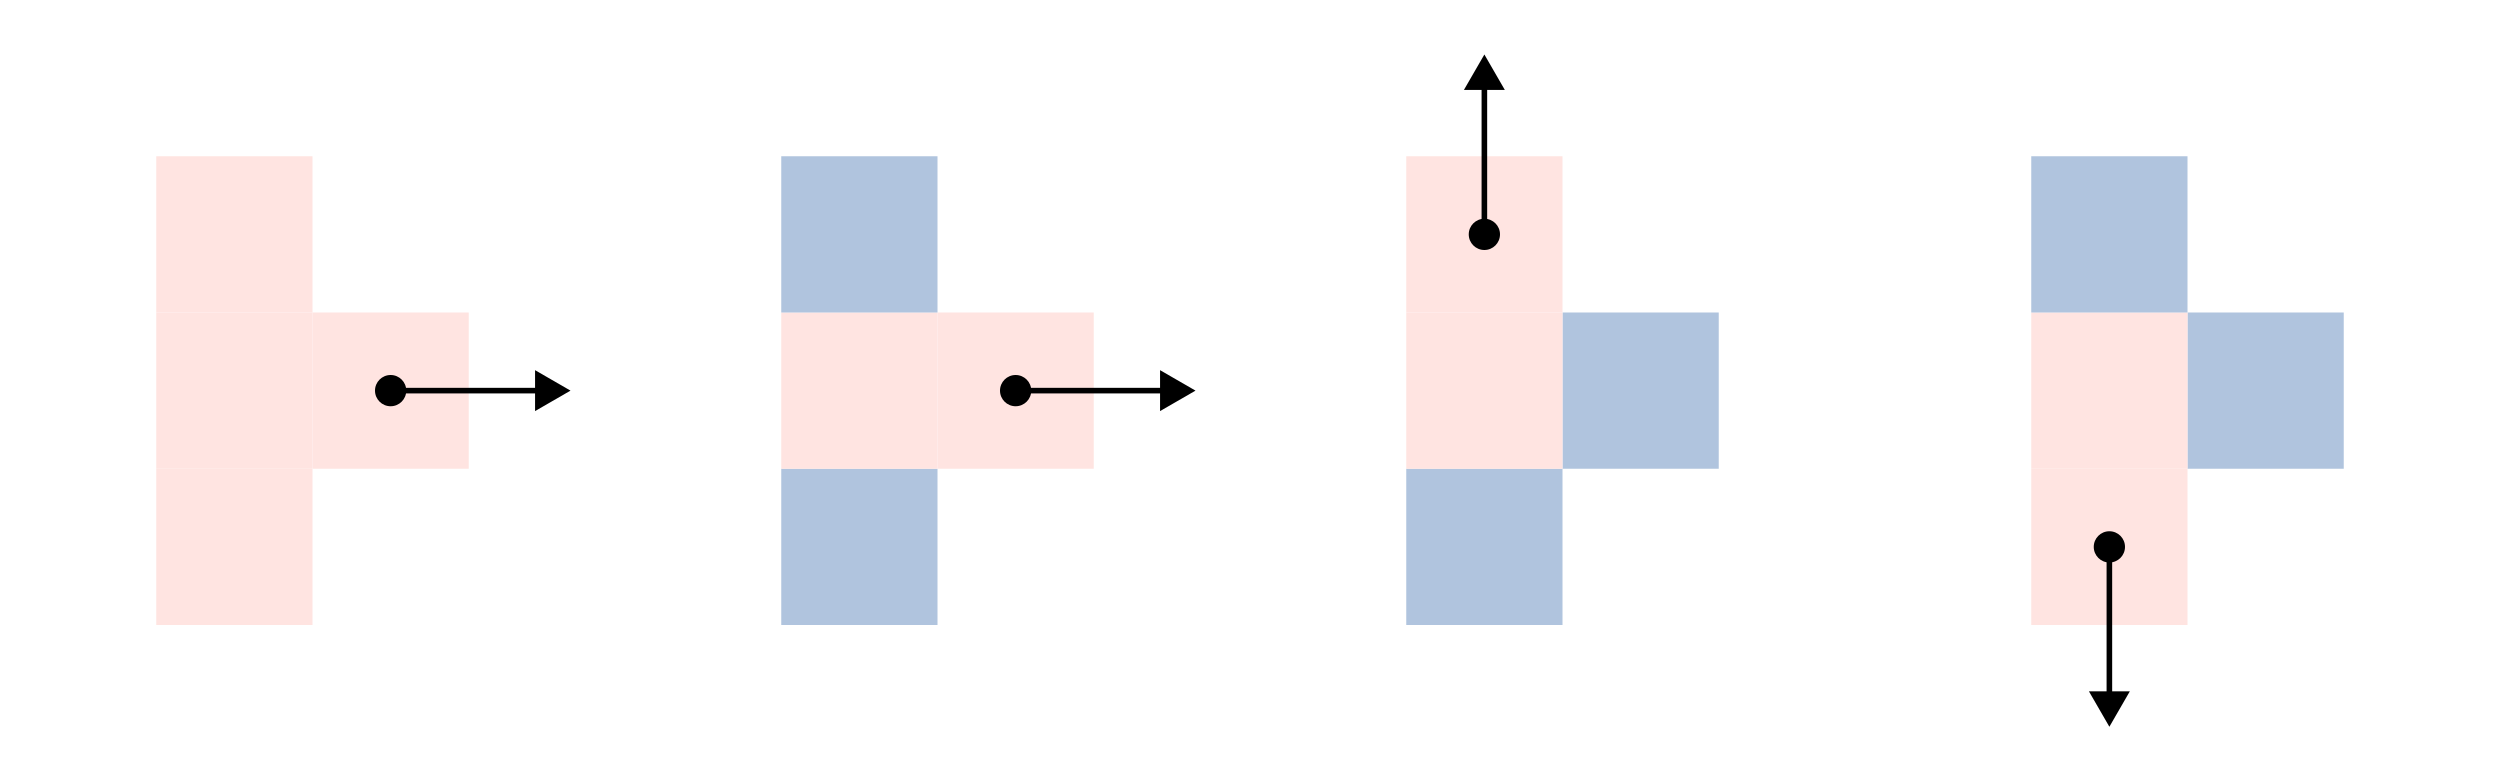
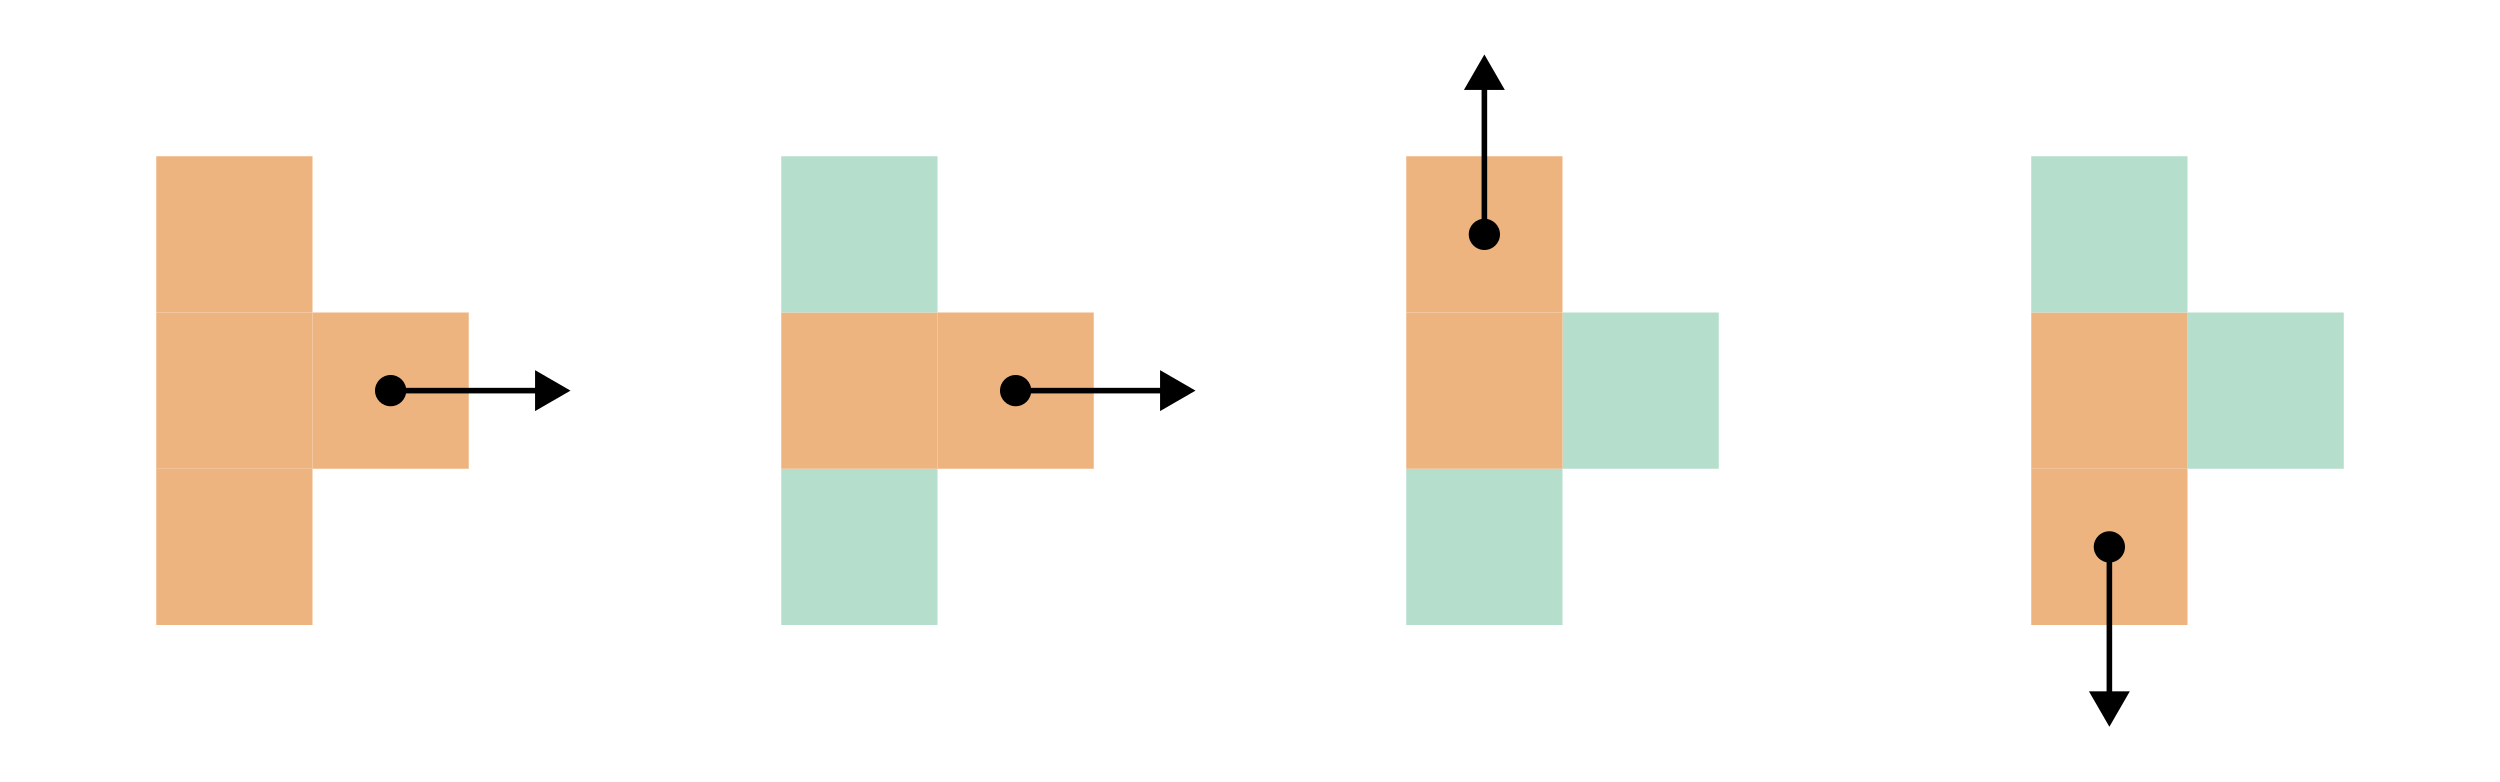
<svg xmlns="http://www.w3.org/2000/svg" viewBox="0.0 0.0 1280.0 400.0" height="400" font-size="1" stroke-opacity="1" width="1280" stroke="rgb(0,0,0)" version="1.1">
  <defs />
-   <g stroke-linecap="butt" fill="rgb(255,228,225)" stroke-miterlimit="10.0" stroke-width="0.0" fill-opacity="1.0" stroke-opacity="1.0" stroke-linejoin="miter" stroke="rgb(0,0,0)">
+   <g stroke-linecap="butt" fill="rgb(238,180,128)" stroke-miterlimit="10.0" stroke-width="0.0" fill-opacity="1.0" stroke-opacity="1.0" stroke-linejoin="miter" stroke="rgb(0,0,0)">
    <path d="M 1120,320 l -0,-80 h -80 l -0,80 Z" />
  </g>
  <g stroke-linecap="butt" fill="rgb(0,0,0)" stroke-miterlimit="10.0" stroke-width="0.0" fill-opacity="1.0" stroke-opacity="1.0" stroke-linejoin="miter" stroke="rgb(0,0,0)">
    <path d="M 1088,280 c 0,-4.418 -3.582,-8 -8 -8c -4.418,-0 -8,3.582 -8 8c -0,4.418 3.582,8 8 8c 4.418,0 8,-3.582 8 -8Z" />
  </g>
-   <g stroke-linecap="butt" fill="rgb(176,196,222)" stroke-miterlimit="10.0" stroke-width="0.0" fill-opacity="1.0" stroke-opacity="1.0" stroke-linejoin="miter" stroke="rgb(0,0,0)">
+   <g stroke-linecap="butt" fill="rgb(181,222,204)" stroke-miterlimit="10.0" stroke-width="0.0" fill-opacity="1.0" stroke-opacity="1.0" stroke-linejoin="miter" stroke="rgb(0,0,0)">
    <path d="M 1200,240 l -0,-80 h -80 l -0,80 Z" />
  </g>
-   <g stroke-linecap="butt" fill="rgb(255,228,225)" stroke-miterlimit="10.0" stroke-width="0.0" fill-opacity="1.0" stroke-opacity="1.0" stroke-linejoin="miter" stroke="rgb(0,0,0)">
+   <g stroke-linecap="butt" fill="rgb(238,180,128)" stroke-miterlimit="10.0" stroke-width="0.0" fill-opacity="1.0" stroke-opacity="1.0" stroke-linejoin="miter" stroke="rgb(0,0,0)">
    <path d="M 1120,240 l -0,-80 h -80 l -0,80 Z" />
  </g>
-   <g stroke-linecap="butt" fill="rgb(176,196,222)" stroke-miterlimit="10.0" stroke-width="0.0" fill-opacity="1.0" stroke-opacity="1.0" stroke-linejoin="miter" stroke="rgb(0,0,0)">
+   <g stroke-linecap="butt" fill="rgb(181,222,204)" stroke-miterlimit="10.0" stroke-width="0.0" fill-opacity="1.0" stroke-opacity="1.0" stroke-linejoin="miter" stroke="rgb(0,0,0)">
    <path d="M 1120,160 l -0,-80 h -80 l -0,80 Z" />
  </g>
  <g stroke-linecap="butt" fill="rgb(0,0,0)" stroke-miterlimit="10.0" stroke-width="2.862" fill-opacity="1.0" stroke-opacity="1.0" stroke-linejoin="miter" stroke="rgb(0,0,0)">
    <path d="M 1072,355.381 l 8,13.856 l 8,-13.856 Z" />
  </g>
  <g stroke-linecap="butt" fill="rgb(0,0,0)" stroke-miterlimit="10.0" stroke-width="2.862" fill-opacity="0.0" stroke-opacity="1.0" stroke-linejoin="miter" stroke="rgb(0,0,0)">
    <path d="M 1080,280 l -0,80 " />
  </g>
-   <g stroke-linecap="butt" fill="rgb(176,196,222)" stroke-miterlimit="10.0" stroke-width="0.0" fill-opacity="1.0" stroke-opacity="1.0" stroke-linejoin="miter" stroke="rgb(0,0,0)">
+   <g stroke-linecap="butt" fill="rgb(181,222,204)" stroke-miterlimit="10.0" stroke-width="0.0" fill-opacity="1.0" stroke-opacity="1.0" stroke-linejoin="miter" stroke="rgb(0,0,0)">
    <path d="M 800,320 l -0,-80 h -80 l -0,80 Z" />
  </g>
-   <g stroke-linecap="butt" fill="rgb(176,196,222)" stroke-miterlimit="10.0" stroke-width="0.0" fill-opacity="1.0" stroke-opacity="1.0" stroke-linejoin="miter" stroke="rgb(0,0,0)">
+   <g stroke-linecap="butt" fill="rgb(181,222,204)" stroke-miterlimit="10.0" stroke-width="0.0" fill-opacity="1.0" stroke-opacity="1.0" stroke-linejoin="miter" stroke="rgb(0,0,0)">
    <path d="M 880,240 l -0,-80 h -80 l -0,80 Z" />
  </g>
-   <g stroke-linecap="butt" fill="rgb(255,228,225)" stroke-miterlimit="10.0" stroke-width="0.0" fill-opacity="1.0" stroke-opacity="1.0" stroke-linejoin="miter" stroke="rgb(0,0,0)">
+   <g stroke-linecap="butt" fill="rgb(238,180,128)" stroke-miterlimit="10.0" stroke-width="0.0" fill-opacity="1.0" stroke-opacity="1.0" stroke-linejoin="miter" stroke="rgb(0,0,0)">
    <path d="M 800,240 l -0,-80 h -80 l -0,80 Z" />
  </g>
-   <g stroke-linecap="butt" fill="rgb(255,228,225)" stroke-miterlimit="10.0" stroke-width="0.0" fill-opacity="1.0" stroke-opacity="1.0" stroke-linejoin="miter" stroke="rgb(0,0,0)">
+   <g stroke-linecap="butt" fill="rgb(238,180,128)" stroke-miterlimit="10.0" stroke-width="0.0" fill-opacity="1.0" stroke-opacity="1.0" stroke-linejoin="miter" stroke="rgb(0,0,0)">
    <path d="M 800,160 l -0,-80 h -80 l -0,80 Z" />
  </g>
  <g stroke-linecap="butt" fill="rgb(0,0,0)" stroke-miterlimit="10.0" stroke-width="0.0" fill-opacity="1.0" stroke-opacity="1.0" stroke-linejoin="miter" stroke="rgb(0,0,0)">
    <path d="M 768,120 c 0,-4.418 -3.582,-8 -8 -8c -4.418,-0 -8,3.582 -8 8c -0,4.418 3.582,8 8 8c 4.418,0 8,-3.582 8 -8Z" />
  </g>
  <g stroke-linecap="butt" fill="rgb(0,0,0)" stroke-miterlimit="10.0" stroke-width="2.862" fill-opacity="1.0" stroke-opacity="1.0" stroke-linejoin="miter" stroke="rgb(0,0,0)">
    <path d="M 768,44.619 l -8,-13.856 l -8,13.856 Z" />
  </g>
  <g stroke-linecap="butt" fill="rgb(0,0,0)" stroke-miterlimit="10.0" stroke-width="2.862" fill-opacity="0.0" stroke-opacity="1.0" stroke-linejoin="miter" stroke="rgb(0,0,0)">
    <path d="M 760,120 v -80 " />
  </g>
-   <g stroke-linecap="butt" fill="rgb(176,196,222)" stroke-miterlimit="10.0" stroke-width="0.0" fill-opacity="1.0" stroke-opacity="1.0" stroke-linejoin="miter" stroke="rgb(0,0,0)">
+   <g stroke-linecap="butt" fill="rgb(181,222,204)" stroke-miterlimit="10.0" stroke-width="0.0" fill-opacity="1.0" stroke-opacity="1.0" stroke-linejoin="miter" stroke="rgb(0,0,0)">
    <path d="M 480,320 l -0,-80 h -80 l -0,80 Z" />
  </g>
-   <g stroke-linecap="butt" fill="rgb(255,228,225)" stroke-miterlimit="10.0" stroke-width="0.0" fill-opacity="1.0" stroke-opacity="1.0" stroke-linejoin="miter" stroke="rgb(0,0,0)">
+   <g stroke-linecap="butt" fill="rgb(238,180,128)" stroke-miterlimit="10.0" stroke-width="0.0" fill-opacity="1.0" stroke-opacity="1.0" stroke-linejoin="miter" stroke="rgb(0,0,0)">
    <path d="M 560,240 l -0,-80 h -80 l -0,80 Z" />
  </g>
  <g stroke-linecap="butt" fill="rgb(0,0,0)" stroke-miterlimit="10.0" stroke-width="0.0" fill-opacity="1.0" stroke-opacity="1.0" stroke-linejoin="miter" stroke="rgb(0,0,0)">
    <path d="M 528,200 c 0,-4.418 -3.582,-8 -8 -8c -4.418,-0 -8,3.582 -8 8c -0,4.418 3.582,8 8 8c 4.418,0 8,-3.582 8 -8Z" />
  </g>
-   <g stroke-linecap="butt" fill="rgb(255,228,225)" stroke-miterlimit="10.0" stroke-width="0.0" fill-opacity="1.0" stroke-opacity="1.0" stroke-linejoin="miter" stroke="rgb(0,0,0)">
+   <g stroke-linecap="butt" fill="rgb(238,180,128)" stroke-miterlimit="10.0" stroke-width="0.0" fill-opacity="1.0" stroke-opacity="1.0" stroke-linejoin="miter" stroke="rgb(0,0,0)">
    <path d="M 480,240 l -0,-80 h -80 l -0,80 Z" />
  </g>
-   <g stroke-linecap="butt" fill="rgb(176,196,222)" stroke-miterlimit="10.0" stroke-width="0.0" fill-opacity="1.0" stroke-opacity="1.0" stroke-linejoin="miter" stroke="rgb(0,0,0)">
+   <g stroke-linecap="butt" fill="rgb(181,222,204)" stroke-miterlimit="10.0" stroke-width="0.0" fill-opacity="1.0" stroke-opacity="1.0" stroke-linejoin="miter" stroke="rgb(0,0,0)">
    <path d="M 480,160 l -0,-80 h -80 l -0,80 Z" />
  </g>
  <g stroke-linecap="butt" fill="rgb(0,0,0)" stroke-miterlimit="10.0" stroke-width="2.862" fill-opacity="1.0" stroke-opacity="1.0" stroke-linejoin="miter" stroke="rgb(0,0,0)">
    <path d="M 595.381,208 l 13.856,-8 l -13.856,-8 Z" />
  </g>
  <g stroke-linecap="butt" fill="rgb(0,0,0)" stroke-miterlimit="10.0" stroke-width="2.862" fill-opacity="0.0" stroke-opacity="1.0" stroke-linejoin="miter" stroke="rgb(0,0,0)">
    <path d="M 520,200 l 80,0 " />
  </g>
-   <g stroke-linecap="butt" fill="rgb(255,228,225)" stroke-miterlimit="10.0" stroke-width="0.0" fill-opacity="1.0" stroke-opacity="1.0" stroke-linejoin="miter" stroke="rgb(0,0,0)">
+   <g stroke-linecap="butt" fill="rgb(238,180,128)" stroke-miterlimit="10.0" stroke-width="0.0" fill-opacity="1.0" stroke-opacity="1.0" stroke-linejoin="miter" stroke="rgb(0,0,0)">
    <path d="M 160,320 l -0,-80 h -80 l -0,80 Z" />
  </g>
-   <g stroke-linecap="butt" fill="rgb(255,228,225)" stroke-miterlimit="10.0" stroke-width="0.0" fill-opacity="1.0" stroke-opacity="1.0" stroke-linejoin="miter" stroke="rgb(0,0,0)">
+   <g stroke-linecap="butt" fill="rgb(238,180,128)" stroke-miterlimit="10.0" stroke-width="0.0" fill-opacity="1.0" stroke-opacity="1.0" stroke-linejoin="miter" stroke="rgb(0,0,0)">
    <path d="M 240,240 l -0,-80 h -80 l -0,80 Z" />
  </g>
  <g stroke-linecap="butt" fill="rgb(0,0,0)" stroke-miterlimit="10.0" stroke-width="0.0" fill-opacity="1.0" stroke-opacity="1.0" stroke-linejoin="miter" stroke="rgb(0,0,0)">
    <path d="M 208,200 c 0,-4.418 -3.582,-8 -8 -8c -4.418,-0 -8,3.582 -8 8c -0,4.418 3.582,8 8 8c 4.418,0 8,-3.582 8 -8Z" />
  </g>
-   <g stroke-linecap="butt" fill="rgb(255,228,225)" stroke-miterlimit="10.0" stroke-width="0.0" fill-opacity="1.0" stroke-opacity="1.0" stroke-linejoin="miter" stroke="rgb(0,0,0)">
+   <g stroke-linecap="butt" fill="rgb(238,180,128)" stroke-miterlimit="10.0" stroke-width="0.0" fill-opacity="1.0" stroke-opacity="1.0" stroke-linejoin="miter" stroke="rgb(0,0,0)">
    <path d="M 160,240 l -0,-80 h -80 l -0,80 Z" />
  </g>
-   <g stroke-linecap="butt" fill="rgb(255,228,225)" stroke-miterlimit="10.0" stroke-width="0.0" fill-opacity="1.0" stroke-opacity="1.0" stroke-linejoin="miter" stroke="rgb(0,0,0)">
+   <g stroke-linecap="butt" fill="rgb(238,180,128)" stroke-miterlimit="10.0" stroke-width="0.0" fill-opacity="1.0" stroke-opacity="1.0" stroke-linejoin="miter" stroke="rgb(0,0,0)">
    <path d="M 160,160 l -0,-80 h -80 l -0,80 Z" />
  </g>
  <g stroke-linecap="butt" fill="rgb(0,0,0)" stroke-miterlimit="10.0" stroke-width="2.862" fill-opacity="1.0" stroke-opacity="1.0" stroke-linejoin="miter" stroke="rgb(0,0,0)">
    <path d="M 275.381,208 l 13.856,-8 l -13.856,-8 Z" />
  </g>
  <g stroke-linecap="butt" fill="rgb(0,0,0)" stroke-miterlimit="10.0" stroke-width="2.862" fill-opacity="0.0" stroke-opacity="1.0" stroke-linejoin="miter" stroke="rgb(0,0,0)">
    <path d="M 200,200 l 80,0 " />
  </g>
</svg>
